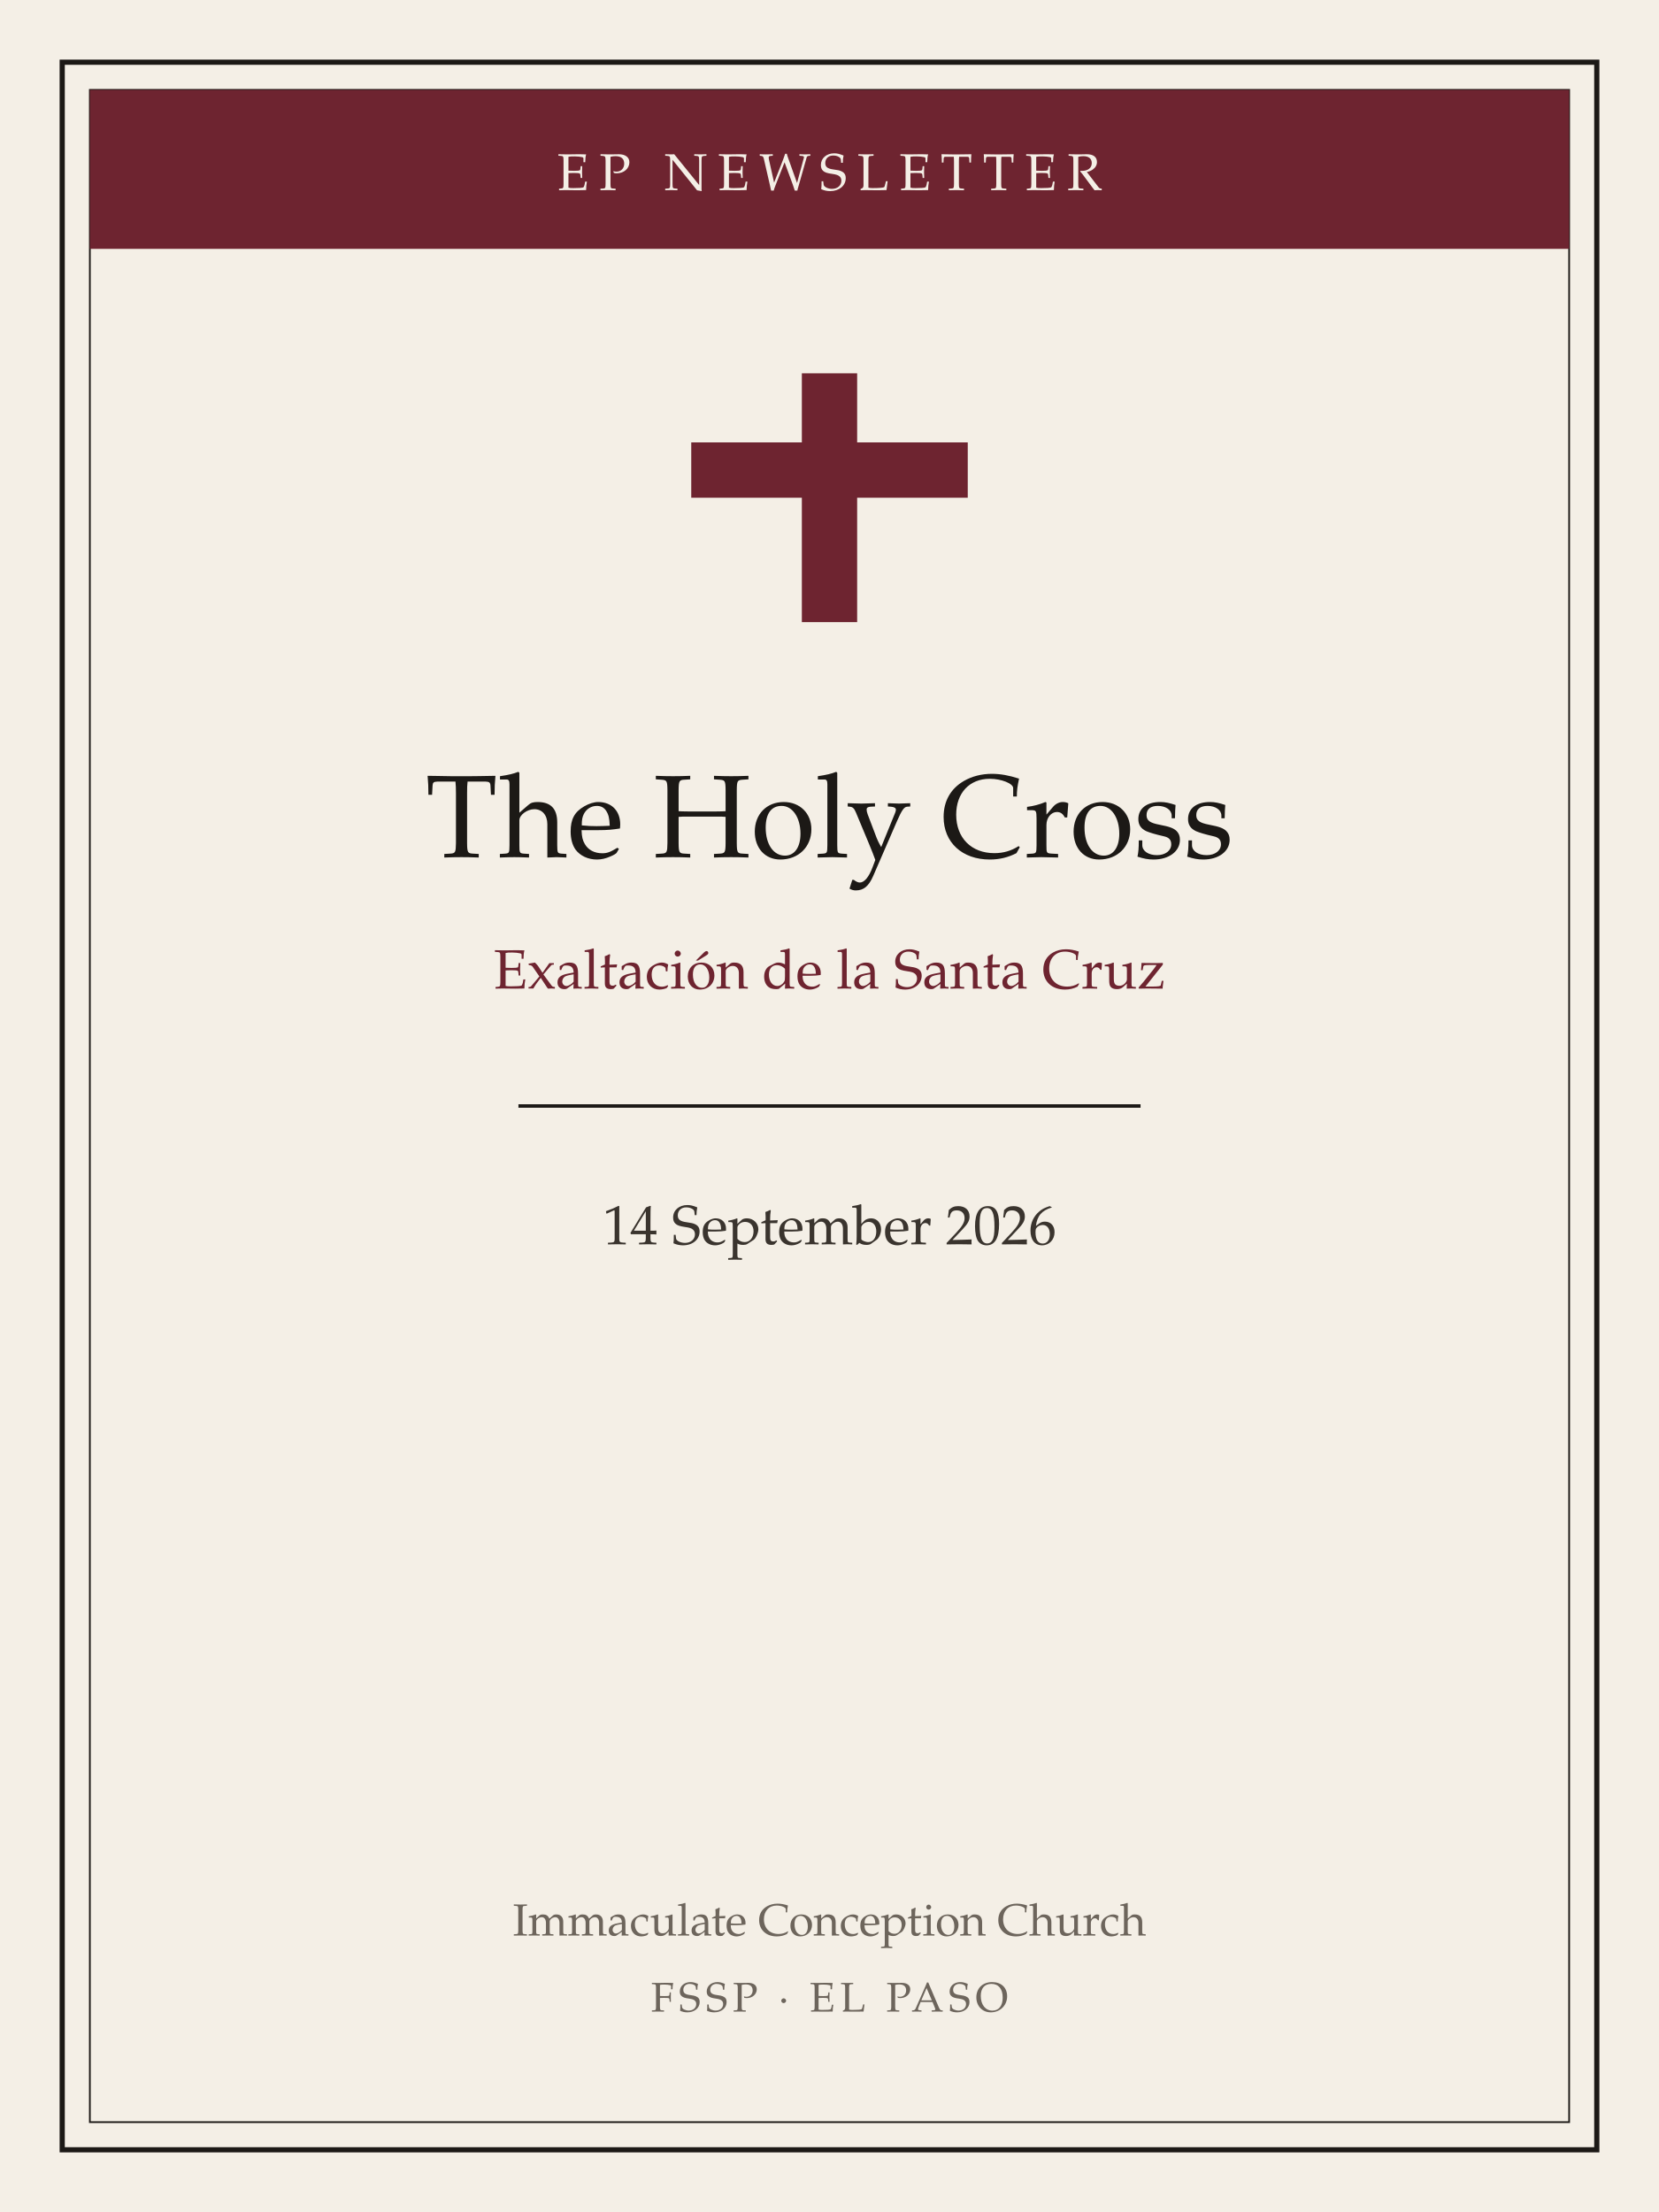
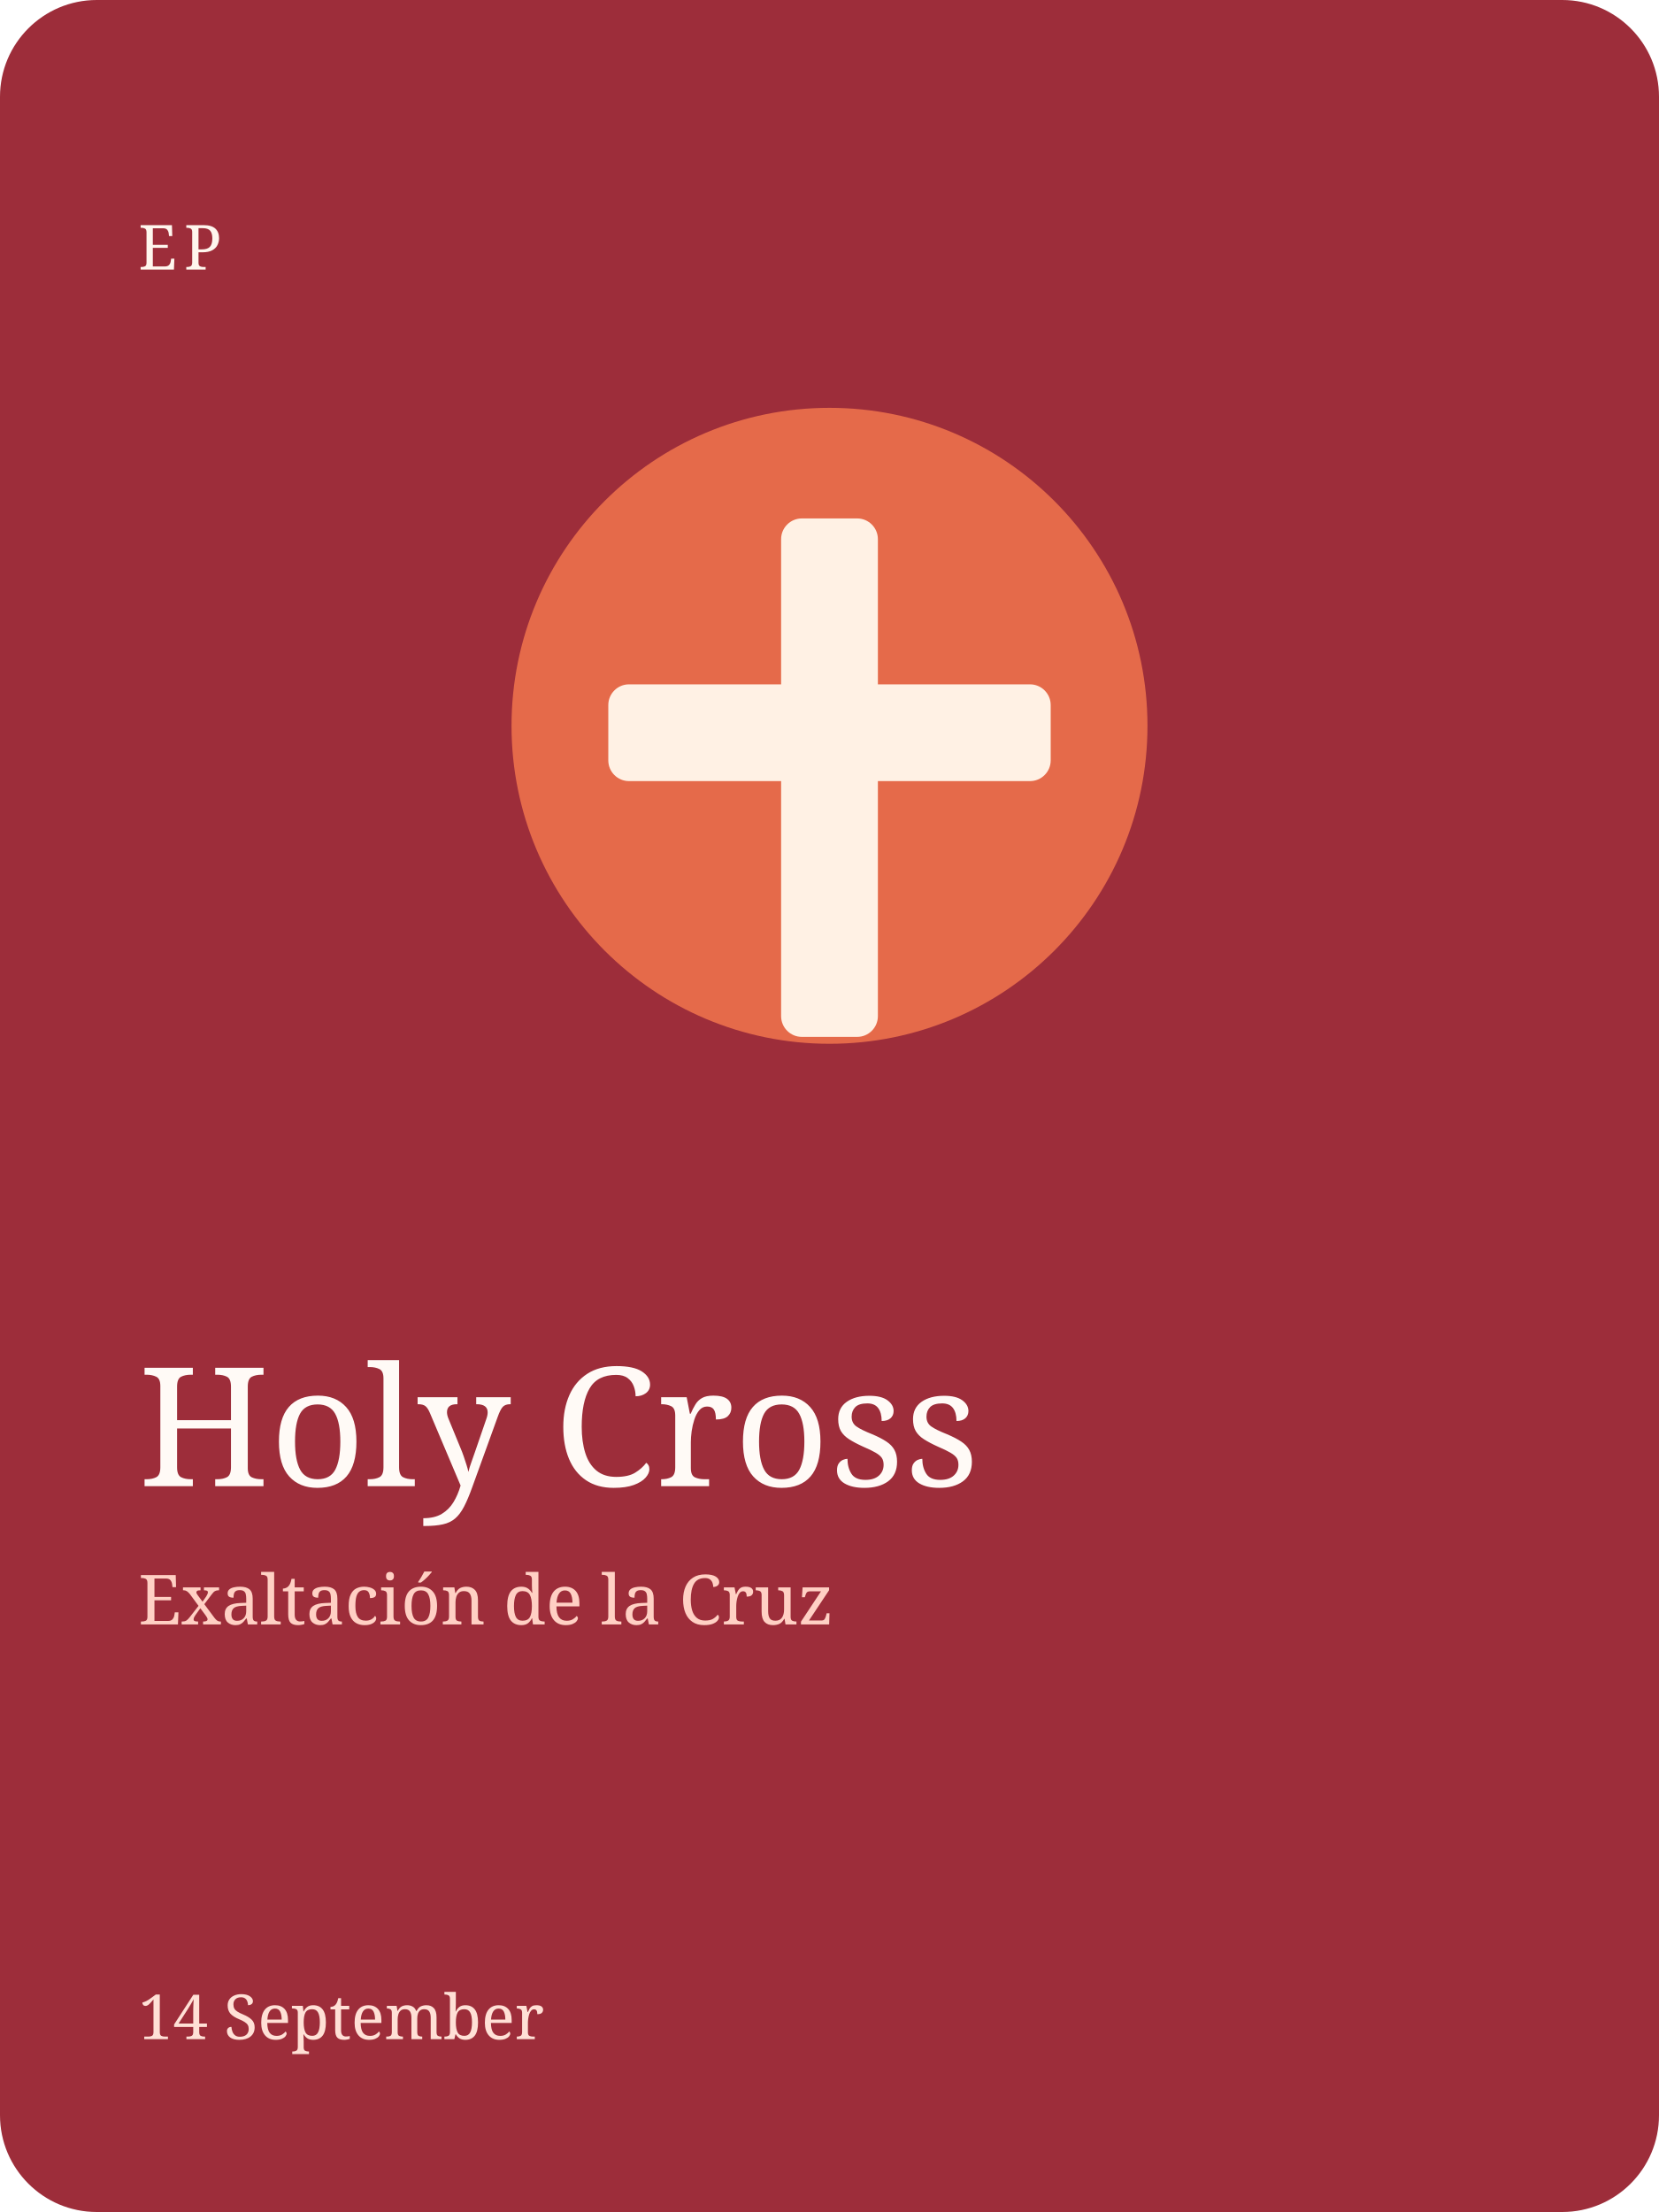
<svg xmlns="http://www.w3.org/2000/svg" width="480" height="640" viewBox="0 0 480 640">
-   <rect width="480" height="640" fill="#f4efe6" />
-   <rect x="18" y="18" width="444" height="604" fill="none" stroke="#1c1916" stroke-width="1.5" />
-   <rect x="26" y="26" width="428" height="588" fill="none" stroke="#1c1916" stroke-width="0.5" />
-   <rect x="26" y="26" width="428" height="46" fill="#6e2430" />
-   <text x="240" y="55" text-anchor="middle" font-family="Palatino, Georgia, serif" font-size="15" letter-spacing="3" fill="#f4efe6">EP NEWSLETTER</text>
-   <rect x="232" y="108" width="16" height="72" fill="#6e2430" />
-   <rect x="200" y="128" width="80" height="16" fill="#6e2430" />
-   <text x="240" y="248" text-anchor="middle" font-family="Palatino, Georgia, serif" font-size="34" fill="#1c1916">The Holy Cross</text>
-   <text x="240" y="286" text-anchor="middle" font-family="Palatino, Georgia, serif" font-size="16" fill="#6e2430">Exaltación de la Santa Cruz</text>
-   <line x1="150" y1="320" x2="330" y2="320" stroke="#1c1916" stroke-width="1" />
-   <text x="240" y="360" text-anchor="middle" font-family="Palatino, Georgia, serif" font-size="16" fill="#3a342e">14 September 2026</text>
-   <text x="240" y="560" text-anchor="middle" font-family="Palatino, Georgia, serif" font-size="13" fill="#6d655c">Immaculate Conception Church</text>
-   <text x="240" y="582" text-anchor="middle" font-family="Palatino, Georgia, serif" font-size="12" letter-spacing="1.5" fill="#6d655c">FSSP · EL PASO</text>
+   <rect width="480" height="640" rx="28" fill="#9d2d3a" />
+   <circle cx="240" cy="210" r="92" fill="#e56a4a" />
+   <rect x="226" y="150" width="28" height="150" rx="6" fill="#fff1e4" />
+   <rect x="176" y="198" width="128" height="28" rx="6" fill="#fff1e4" />
+   <text x="40" y="78" font-family="Georgia, serif" font-size="18" fill="#fff6ee" letter-spacing="2">EP</text>
+   <text x="40" y="430" font-family="Georgia, serif" font-size="48" fill="#fffaf6">Holy Cross</text>
+   <text x="40" y="470" font-family="Georgia, serif" font-size="20" fill="#ffd0c4">Exaltación de la Cruz</text>
+   <text x="40" y="590" font-family="Georgia, serif" font-size="18" fill="#ffe0d6">14 September</text>
</svg>
